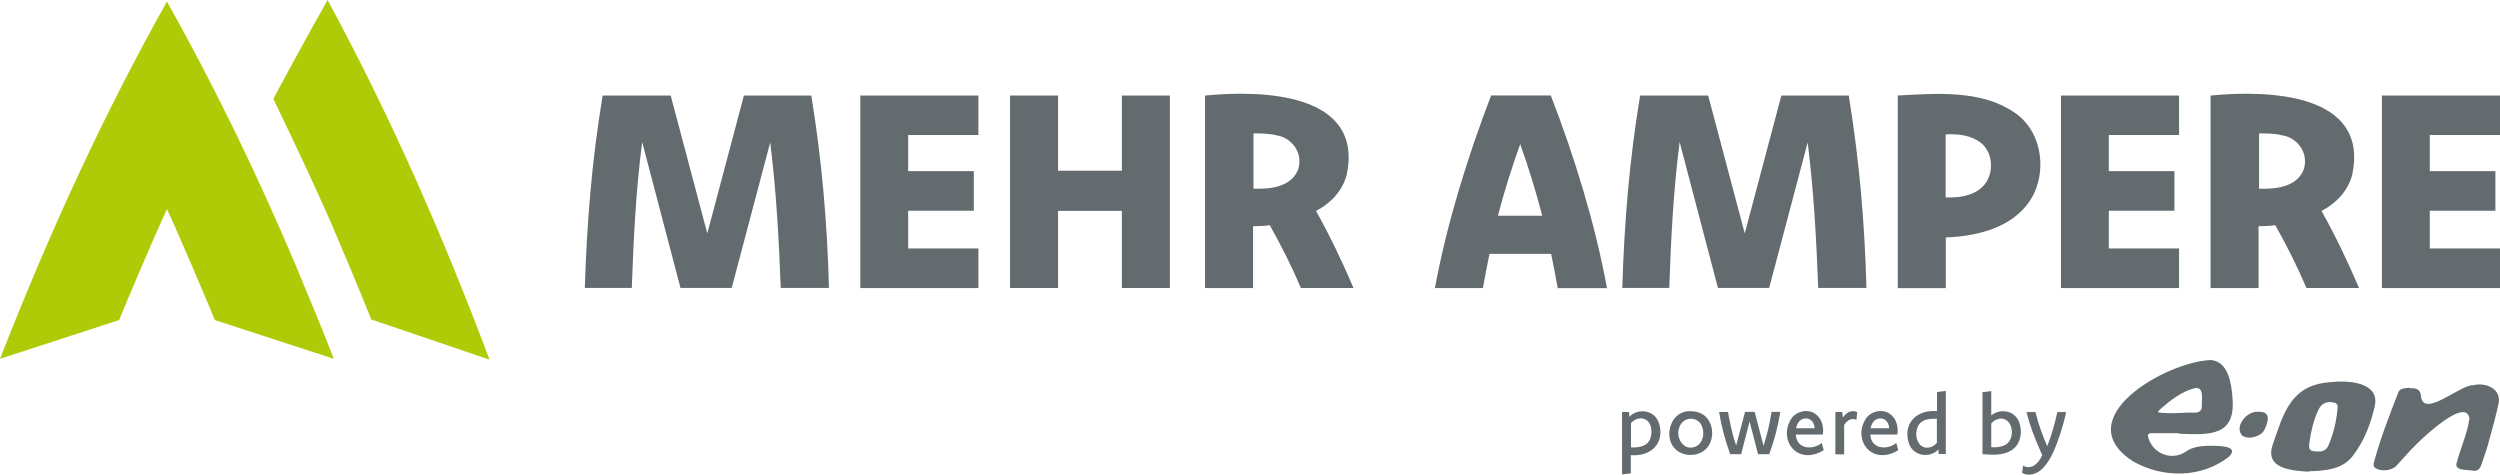
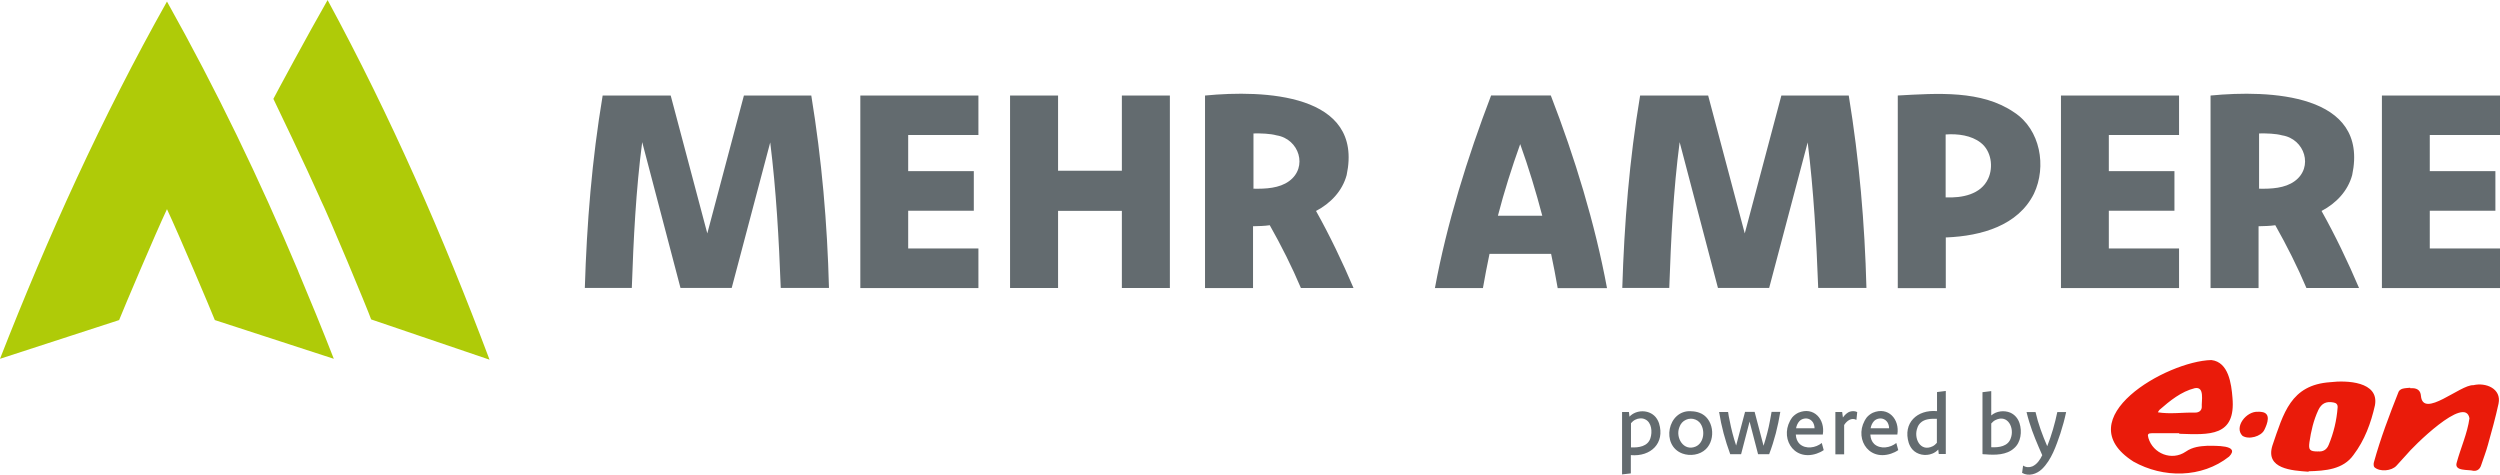
<svg xmlns="http://www.w3.org/2000/svg" viewBox="0 0 342.11 64.96">
+   <defs>
+     <clipPath id="eon-area">
+       <rect x="285.5" y="44" width="70" height="40" />
+     </clipPath>
+     <clipPath id="rest-area">
+       <path d="M-20 -20H362V44H285.5V85H-20Z" />
+     </clipPath>
+   </defs>
  <path class="signet" d="m40.81 37.14c1.68 3.98 3.31 7.96 4.87 11.96l-16.28-5.3c-.62-1.56-4.95-11.78-6.55-15.18-1.62 3.44-5.91 13.57-6.55 15.18l-16.3 5.3c6.59-16.83 13.92-32.99 22.85-48.89v-.03.03c6.8 12.15 12.65 24.29 17.97 36.93zm2.97-10.02c1.23 2.48 6.52 15.19 7.01 16.59l16.2 5.51c-6.36-16.9-13.47-33.18-22.16-49.21-2.48 4.31-7.27 13.2-7.42 13.52.21.42 4.58 9.52 6.38 13.59z" fill="#afcb08" />
-   <path d="m295.28 56.42c1.68.28 3.42 0 5.13.04.48 0 .86-.25.89-.74-.06-.84.44-2.87-.96-2.6-1.86.46-3.41 1.73-4.82 2.96-.08.08-.14.19-.23.34m2.93 2.86h-3.71c-.57 0-.67.14-.51.67.63 2.13 3.2 3.16 5.1 1.86.97-.67 1.96-.75 3.01-.81.91.03 4.54-.17 2.93 1.48-3.74 2.96-9.02 2.98-13.1.68-9.18-5.87 4.57-13.75 10.67-13.89 2.36.27 2.74 3.25 2.89 5.15.48 5.37-3.19 5.07-7.28 4.94v-.07m18.99 2.48c.63.07 1.18-.19 1.46-.9.68-1.64 1.09-3.34 1.22-5.12.03-.44-.22-.62-.6-.68-.97-.18-1.61.14-2.04 1.04-.66 1.41-1 2.89-1.22 4.42-.14 1.03.04 1.25 1.16 1.25m-1.32 2.77c-2.23-.16-5.89-.38-4.91-3.56 1.53-4.45 2.5-8.32 7.92-8.69 2.22-.27 6.7-.11 6.12 3.15-.55 2.45-1.41 4.79-2.94 6.81-1.42 2-3.89 2.17-6.14 2.23 0 .03 0 .04-.01.07m13.92-11.44h.34c.69.03 1.07.38 1.12 1.05.28 3.18 5.42-1.57 7.17-1.46 1.72-.41 3.88.48 3.45 2.53-.41 1.89-.93 3.76-1.45 5.62-.26.96-.63 1.89-.94 2.83-.16.49-.51.78-1.03.74-.72-.21-2.7.1-2.3-1.14.55-2.02 1.46-3.99 1.74-6.05-.57-3.27-7.8 3.94-8.69 5.06-.44.47-.85.94-1.29 1.42-.66.74-2.29.88-3.02.22-.12-.11-.14-.45-.08-.66.91-3.3 2.12-6.48 3.38-9.66.07-.18.31-.36.52-.42.34-.1.71-.1 1.07-.14v.04m-20.79 3.24s.25 0 .42.03c1.39.14.83 1.61.42 2.44-.42.92-2.16 1.4-3.01.82-1.17-1.18.53-3.4 2.16-3.28m-198-43.28c1.44 8.82 2.19 17.47 2.42 26.33h-6.6c-.25-6.64-.62-13.34-1.44-19.91l-5.27 19.91h-7.01l-5.24-19.95c-.86 6.56-1.19 13.3-1.42 19.95h-6.43c.27-8.86.97-17.51 2.44-26.33h9.31l5.01 18.87 5.01-18.87zm22.87 5.4h-9.61v4.95h8.98v5.42h-8.98v5.16h9.61v5.42h-16.16v-26.35h16.16v5.42zm26.2 20.94h-6.57v-10.55h-8.73v10.55h-6.57v-26.34h6.57v10.29h8.73v-10.29h6.57zm4.85-26.34c7.9-.77 21.73-.34 19.34 10.89-.59 2.18-2.19 3.86-4.19 4.91 1.86 3.32 3.58 6.9 5.13 10.54h-7.2c-1.21-2.87-2.7-5.83-4.26-8.59-.75.11-1.5.12-2.29.14v8.46h-6.57v-26.35zm6.56 12.75c1.7.04 3.58-.06 4.9-1.03 2.61-1.89 1.4-5.78-1.72-6.27-.86-.24-2.12-.28-3.15-.26v7.54h-.03zm40.72-12.75c3.28 8.47 6.05 17.53 7.69 26.36h-6.75c-.27-1.54-.57-3.16-.9-4.69h-8.43c-.34 1.59-.62 3.11-.9 4.68h-6.57c1.63-8.83 4.45-17.88 7.69-26.36h8.2-.03zm-1.17 16.45c-.87-3.31-1.87-6.6-3.02-9.8-1.15 3.22-2.19 6.48-3.05 9.8h6.08zm41.94-16.45c1.44 8.82 2.19 17.47 2.42 26.33h-6.6c-.25-6.64-.62-13.34-1.44-19.91l-5.27 19.91h-7.01l-5.24-19.95c-.86 6.56-1.19 13.3-1.42 19.95h-6.43c.27-8.86.97-17.51 2.44-26.33h9.31l5.01 18.87 5.01-18.87zm6.7 0c5.43-.3 11.48-.76 15.94 2.31 3.59 2.34 4.47 7.41 2.7 11.13-2.17 4.36-7.18 5.78-11.95 5.98h-.11v6.94h-6.57v-26.36zm6.56 13.94c2.25.1 4.82-.39 5.82-2.56.74-1.6.43-3.81-1.03-4.93-1.27-.99-3.1-1.24-4.79-1.12zm31.94-8.54h-9.61v4.95h8.98v5.42h-8.98v5.16h9.61v5.42h-16.16v-26.35h16.16v5.42zm4.35-5.4c7.9-.77 21.73-.34 19.34 10.89-.59 2.18-2.19 3.86-4.19 4.91 1.86 3.32 3.58 6.9 5.13 10.54h-7.2c-1.21-2.87-2.7-5.83-4.26-8.59-.75.11-1.5.12-2.29.14v8.46h-6.57v-26.35zm6.57 12.75c1.7.04 3.58-.06 4.9-1.03 2.61-1.89 1.4-5.78-1.72-6.27-.86-.24-2.12-.28-3.15-.26v7.54h-.03zm33-7.35h-9.61v4.95h8.98v5.42h-8.98v5.16h9.61v5.42h-16.16v-26.35h16.16v5.42zm-120.14 37.91h.94l.07.64c.93-.99 2.66-.99 3.56.03.21.25.37.53.49.88.83 2.72-1.13 4.59-3.86 4.35v2.5l-1.2.14zm1.21 4.84c1.07.06 2.32-.13 2.67-1.26.28-.85.18-2.15-.71-2.57-.4-.21-.95-.17-1.35.04-.23.11-.42.27-.6.48v3.31zm8.23-4.94c.4 0 .77.07 1.11.19 1.99.68 2.34 3.61.92 4.99-.82.8-2.16.99-3.22.6-2.96-1.1-2.03-5.97 1.19-5.79zm-.06 1.02c-.22 0-.42.04-.63.14-.43.19-.74.54-.9 1-.59 1.44.57 3.37 2.22 2.67 1.21-.53 1.34-2.39.53-3.31-.31-.34-.76-.51-1.22-.51zm12.27-.92c-.32 1.97-.8 3.88-1.52 5.77h-1.52l-1.16-4.46-1.16 4.46h-1.49c-.7-1.91-1.21-3.79-1.52-5.77h1.23c.05.38.12.77.21 1.16.22 1.16.52 2.32.89 3.43l1.22-4.61h1.31l1.22 4.64c.36-1.13.68-2.3.89-3.48.08-.4.15-.78.21-1.16h1.2v.02zm5.95 5.21c-.3.21-.63.37-.99.49-3.29 1.09-5.21-2.44-3.31-4.98.23-.26.51-.47.82-.62 2.1-.89 3.7.89 3.35 2.98h-3.69v.05c.03.48.19.93.53 1.25.83.75 2.2.53 3.02-.14l.26.96zm-1.26-2.99c0-.19-.03-.38-.1-.55-.05-.16-.14-.31-.25-.42-.11-.12-.23-.21-.37-.27-.44-.2-1.01-.08-1.34.26-.25.27-.4.61-.47.99h2.53zm2.84-2.22h.94l.1.75c.27-.36.58-.69 1-.81.32-.09.67-.08.96.07l-.11 1.07c-.66-.36-1.31.11-1.68.7v4.01h-1.2v-5.79zm8.62 5.21c-.3.21-.63.37-.99.49-3.29 1.09-5.21-2.44-3.31-4.98.23-.26.51-.47.82-.62 2.1-.89 3.7.89 3.35 2.98h-3.69v.05c.03.48.19.93.53 1.25.83.75 2.2.53 3.02-.14l.26.96zm-1.26-2.99c0-.19-.03-.38-.1-.55-.05-.16-.14-.31-.25-.42-.11-.12-.23-.21-.37-.27-.44-.2-1.01-.08-1.34.26-.25.27-.4.61-.47.99h2.53zm6.8 3.55-.07-.63c-.25.26-.53.45-.83.56-.91.37-2.07.16-2.72-.59-.21-.25-.37-.53-.49-.88-.83-2.72 1.14-4.59 3.87-4.35v-2.61l1.2-.15v8.63h-.96zm-.26-4.84c-.81-.02-1.69 0-2.26.57-.19.19-.33.41-.41.67-.54 1.4.39 3.34 2.07 2.53.23-.11.42-.27.6-.48v-3.3zm6.24-3.64 1.2-.15v3.33c.7-.61 1.77-.73 2.61-.38.62.28 1.04.78 1.26 1.44.37 1.14.19 2.64-.75 3.43-1.01.93-2.59.95-3.94.83-.14 0-.26 0-.38-.03v-8.48zm1.2 7.53c1.06.06 2.31-.12 2.67-1.23.54-1.4-.4-3.31-2.07-2.5-.23.11-.42.27-.6.48v3.27zm10.25-4.82c-.2.96-.48 1.99-.79 2.94-.59 1.72-1.22 3.61-2.52 4.87-.73.69-1.82 1.04-2.72.52l.14-1c.38.26.85.28 1.27.11.64-.29 1.04-.89 1.35-1.53-.67-1.52-1.3-2.97-1.77-4.52-.15-.47-.27-.93-.38-1.38h1.23c.36 1.59.95 3.17 1.6 4.67.6-1.52 1.05-3.08 1.38-4.67h1.21z" fill="#636b6f" class="text" />
+   <path d="m295.28 56.42c1.68.28 3.42 0 5.13.04.48 0 .86-.25.89-.74-.06-.84.44-2.87-.96-2.6-1.86.46-3.41 1.73-4.82 2.96-.08.08-.14.19-.23.34m2.93 2.86h-3.71c-.57 0-.67.14-.51.67.63 2.13 3.2 3.16 5.1 1.86.97-.67 1.96-.75 3.01-.81.91.03 4.54-.17 2.93 1.48-3.74 2.96-9.02 2.98-13.1.68-9.18-5.87 4.57-13.75 10.67-13.89 2.36.27 2.74 3.25 2.89 5.15.48 5.37-3.19 5.07-7.28 4.94v-.07m18.99 2.48c.63.07 1.18-.19 1.46-.9.68-1.64 1.09-3.34 1.22-5.12.03-.44-.22-.62-.6-.68-.97-.18-1.61.14-2.04 1.04-.66 1.41-1 2.89-1.22 4.42-.14 1.03.04 1.25 1.16 1.25m-1.32 2.77c-2.23-.16-5.89-.38-4.91-3.56 1.53-4.45 2.5-8.32 7.92-8.69 2.22-.27 6.7-.11 6.12 3.15-.55 2.45-1.41 4.79-2.94 6.81-1.42 2-3.89 2.17-6.14 2.23 0 .03 0 .04-.01.07m13.92-11.44h.34c.69.03 1.07.38 1.12 1.05.28 3.18 5.42-1.57 7.17-1.46 1.72-.41 3.88.48 3.45 2.53-.41 1.89-.93 3.76-1.45 5.62-.26.96-.63 1.89-.94 2.83-.16.49-.51.78-1.03.74-.72-.21-2.7.1-2.3-1.14.55-2.02 1.46-3.99 1.74-6.05-.57-3.27-7.8 3.94-8.69 5.06-.44.47-.85.94-1.29 1.42-.66.74-2.29.88-3.02.22-.12-.11-.14-.45-.08-.66.91-3.3 2.12-6.48 3.38-9.66.07-.18.31-.36.52-.42.34-.1.71-.1 1.07-.14v.04m-20.79 3.24s.25 0 .42.03c1.39.14.83 1.61.42 2.44-.42.92-2.16 1.4-3.01.82-1.17-1.18.53-3.4 2.16-3.28m-198-43.28c1.44 8.82 2.19 17.47 2.42 26.33h-6.6c-.25-6.64-.62-13.34-1.44-19.91l-5.27 19.91h-7.01l-5.24-19.95c-.86 6.56-1.19 13.3-1.42 19.95h-6.43c.27-8.86.97-17.51 2.44-26.33h9.31l5.01 18.87 5.01-18.87zm22.87 5.4h-9.61v4.95h8.98v5.42h-8.98v5.16h9.61v5.42h-16.16v-26.35h16.16v5.42zm26.2 20.94h-6.57v-10.55h-8.73v10.55h-6.57v-26.34h6.57v10.29h8.73v-10.29h6.57zm4.85-26.34c7.9-.77 21.73-.34 19.34 10.89-.59 2.18-2.19 3.86-4.19 4.91 1.86 3.32 3.58 6.9 5.13 10.54h-7.2c-1.21-2.87-2.7-5.83-4.26-8.59-.75.11-1.5.12-2.29.14v8.46h-6.57v-26.35zm6.56 12.75c1.7.04 3.58-.06 4.9-1.03 2.61-1.89 1.4-5.78-1.72-6.27-.86-.24-2.12-.28-3.15-.26v7.54h-.03zm40.72-12.75c3.28 8.47 6.05 17.53 7.69 26.36h-6.75c-.27-1.54-.57-3.16-.9-4.69h-8.43c-.34 1.59-.62 3.11-.9 4.68h-6.57c1.63-8.83 4.45-17.88 7.69-26.36h8.2-.03zm-1.17 16.45c-.87-3.31-1.87-6.6-3.02-9.8-1.15 3.22-2.19 6.48-3.05 9.8h6.08zm41.94-16.45c1.44 8.82 2.19 17.47 2.42 26.33h-6.6c-.25-6.64-.62-13.34-1.44-19.91l-5.27 19.91h-7.01l-5.24-19.95c-.86 6.56-1.19 13.3-1.42 19.95h-6.43c.27-8.86.97-17.51 2.44-26.33h9.31l5.01 18.87 5.01-18.87zm6.7 0c5.43-.3 11.48-.76 15.94 2.31 3.59 2.34 4.47 7.41 2.7 11.13-2.17 4.36-7.18 5.78-11.95 5.98h-.11v6.94h-6.57v-26.36zm6.56 13.94c2.25.1 4.82-.39 5.82-2.56.74-1.6.43-3.81-1.03-4.93-1.27-.99-3.1-1.24-4.79-1.12zm31.94-8.54h-9.61v4.95h8.98v5.42h-8.98v5.16h9.61v5.42h-16.16v-26.35h16.16v5.42zm4.35-5.4c7.9-.77 21.73-.34 19.34 10.89-.59 2.18-2.19 3.86-4.19 4.91 1.86 3.32 3.58 6.9 5.13 10.54h-7.2c-1.21-2.87-2.7-5.83-4.26-8.59-.75.11-1.5.12-2.29.14v8.46h-6.57v-26.35zm6.57 12.75c1.7.04 3.58-.06 4.9-1.03 2.61-1.89 1.4-5.78-1.72-6.27-.86-.24-2.12-.28-3.15-.26v7.54h-.03zm33-7.35h-9.61v4.95h8.98v5.42h-8.98v5.16h9.61v5.42h-16.16v-26.35h16.16v5.42zm-120.14 37.91h.94l.07.64c.93-.99 2.66-.99 3.56.03.21.25.37.53.49.88.83 2.72-1.13 4.59-3.86 4.35v2.5l-1.2.14zm1.21 4.84c1.07.06 2.32-.13 2.67-1.26.28-.85.18-2.15-.71-2.57-.4-.21-.95-.17-1.35.04-.23.11-.42.27-.6.48v3.31zm8.23-4.94c.4 0 .77.07 1.11.19 1.99.68 2.34 3.61.92 4.99-.82.8-2.16.99-3.22.6-2.96-1.1-2.03-5.97 1.19-5.79zm-.06 1.02c-.22 0-.42.04-.63.14-.43.19-.74.54-.9 1-.59 1.44.57 3.37 2.22 2.67 1.21-.53 1.34-2.39.53-3.31-.31-.34-.76-.51-1.22-.51zm12.27-.92c-.32 1.97-.8 3.88-1.52 5.77h-1.52l-1.16-4.46-1.16 4.46h-1.49c-.7-1.91-1.21-3.79-1.52-5.77h1.23c.05.38.12.77.21 1.16.22 1.16.52 2.32.89 3.43l1.22-4.61h1.31l1.22 4.64c.36-1.13.68-2.3.89-3.48.08-.4.15-.78.21-1.16h1.2v.02zm5.95 5.21c-.3.21-.63.37-.99.49-3.29 1.09-5.21-2.44-3.31-4.98.23-.26.51-.47.82-.62 2.1-.89 3.7.89 3.35 2.98h-3.69v.05c.03.48.19.93.53 1.25.83.75 2.2.53 3.02-.14l.26.96zm-1.26-2.99c0-.19-.03-.38-.1-.55-.05-.16-.14-.31-.25-.42-.11-.12-.23-.21-.37-.27-.44-.2-1.01-.08-1.34.26-.25.27-.4.61-.47.99h2.53zm2.84-2.22h.94l.1.75c.27-.36.58-.69 1-.81.32-.09.67-.08.96.07l-.11 1.07c-.66-.36-1.31.11-1.68.7v4.01h-1.2v-5.79zm8.62 5.21c-.3.21-.63.37-.99.49-3.29 1.09-5.21-2.44-3.31-4.98.23-.26.51-.47.82-.62 2.1-.89 3.7.89 3.35 2.98h-3.69v.05c.03.48.19.93.53 1.25.83.75 2.2.53 3.02-.14l.26.96zm-1.26-2.99c0-.19-.03-.38-.1-.55-.05-.16-.14-.31-.25-.42-.11-.12-.23-.21-.37-.27-.44-.2-1.01-.08-1.34.26-.25.27-.4.61-.47.99h2.53zm6.8 3.55-.07-.63c-.25.26-.53.45-.83.56-.91.37-2.07.16-2.72-.59-.21-.25-.37-.53-.49-.88-.83-2.72 1.14-4.59 3.87-4.35v-2.61l1.2-.15v8.63h-.96zm-.26-4.84c-.81-.02-1.69 0-2.26.57-.19.19-.33.41-.41.67-.54 1.4.39 3.34 2.07 2.53.23-.11.42-.27.6-.48v-3.3zm6.24-3.64 1.2-.15v3.33c.7-.61 1.77-.73 2.61-.38.62.28 1.04.78 1.26 1.44.37 1.14.19 2.64-.75 3.43-1.01.93-2.59.95-3.94.83-.14 0-.26 0-.38-.03v-8.48zm1.2 7.53c1.06.06 2.31-.12 2.67-1.23.54-1.4-.4-3.31-2.07-2.5-.23.11-.42.27-.6.48v3.27zm10.25-4.82c-.2.96-.48 1.99-.79 2.94-.59 1.72-1.22 3.61-2.52 4.87-.73.69-1.82 1.04-2.72.52l.14-1c.38.26.85.28 1.27.11.64-.29 1.04-.89 1.35-1.53-.67-1.52-1.3-2.97-1.77-4.52-.15-.47-.27-.93-.38-1.38h1.23c.36 1.59.95 3.17 1.6 4.67.6-1.52 1.05-3.08 1.38-4.67h1.21z" fill="#636b6f" class="text" clip-path="url(#rest-area)" />
+   <path d="m295.28 56.42c1.68.28 3.42 0 5.13.04.48 0 .86-.25.89-.74-.06-.84.44-2.87-.96-2.6-1.86.46-3.41 1.73-4.82 2.96-.08.08-.14.19-.23.34m2.93 2.86h-3.71c-.57 0-.67.14-.51.67.63 2.13 3.2 3.16 5.1 1.86.97-.67 1.96-.75 3.01-.81.91.03 4.54-.17 2.93 1.48-3.74 2.96-9.02 2.98-13.1.68-9.18-5.87 4.57-13.75 10.67-13.89 2.36.27 2.74 3.25 2.89 5.15.48 5.37-3.19 5.07-7.28 4.94v-.07m18.99 2.48c.63.07 1.18-.19 1.46-.9.68-1.64 1.09-3.34 1.22-5.12.03-.44-.22-.62-.6-.68-.97-.18-1.61.14-2.04 1.04-.66 1.41-1 2.89-1.22 4.42-.14 1.03.04 1.25 1.16 1.25m-1.32 2.77c-2.23-.16-5.89-.38-4.91-3.56 1.53-4.45 2.5-8.32 7.92-8.69 2.22-.27 6.7-.11 6.12 3.15-.55 2.45-1.41 4.79-2.94 6.81-1.42 2-3.89 2.17-6.14 2.23 0 .03 0 .04-.01.07m13.92-11.44h.34c.69.03 1.07.38 1.12 1.05.28 3.18 5.42-1.57 7.17-1.46 1.72-.41 3.88.48 3.45 2.53-.41 1.89-.93 3.76-1.45 5.62-.26.96-.63 1.89-.94 2.83-.16.49-.51.78-1.03.74-.72-.21-2.7.1-2.3-1.14.55-2.02 1.46-3.99 1.74-6.05-.57-3.27-7.8 3.94-8.69 5.06-.44.47-.85.94-1.29 1.42-.66.74-2.29.88-3.02.22-.12-.11-.14-.45-.08-.66.91-3.3 2.12-6.48 3.38-9.66.07-.18.31-.36.52-.42.34-.1.71-.1 1.07-.14v.04m-20.79 3.24s.25 0 .42.03c1.39.14.83 1.61.42 2.44-.42.92-2.16 1.4-3.01.82-1.17-1.18.53-3.4 2.16-3.28m-198-43.28c1.44 8.82 2.19 17.47 2.42 26.33h-6.6c-.25-6.64-.62-13.34-1.44-19.91l-5.27 19.91h-7.01l-5.24-19.95c-.86 6.56-1.19 13.3-1.42 19.95h-6.43c.27-8.86.97-17.51 2.44-26.33h9.31l5.01 18.87 5.01-18.87zm22.87 5.4h-9.61v4.95h8.98v5.42h-8.98v5.16h9.61v5.42h-16.16v-26.35h16.16v5.42zm26.2 20.94h-6.57v-10.55h-8.73v10.55h-6.57v-26.34h6.57v10.29h8.73v-10.29h6.57zm4.85-26.34c7.9-.77 21.73-.34 19.34 10.89-.59 2.18-2.19 3.86-4.19 4.91 1.86 3.32 3.58 6.9 5.13 10.54h-7.2c-1.21-2.87-2.7-5.83-4.26-8.59-.75.11-1.5.12-2.29.14v8.46h-6.57v-26.35zm6.56 12.75c1.7.04 3.58-.06 4.9-1.03 2.61-1.89 1.4-5.78-1.72-6.27-.86-.24-2.12-.28-3.15-.26v7.54h-.03zm40.72-12.75c3.28 8.47 6.05 17.53 7.69 26.36h-6.75c-.27-1.54-.57-3.16-.9-4.69h-8.43c-.34 1.59-.62 3.11-.9 4.68h-6.57c1.63-8.83 4.45-17.88 7.69-26.36h8.2-.03zm-1.17 16.45c-.87-3.31-1.87-6.6-3.02-9.8-1.15 3.22-2.19 6.48-3.05 9.8h6.08zm41.94-16.45c1.44 8.82 2.19 17.47 2.42 26.33h-6.6c-.25-6.64-.62-13.34-1.44-19.91l-5.27 19.91h-7.01l-5.24-19.95c-.86 6.56-1.19 13.3-1.42 19.95h-6.43c.27-8.86.97-17.51 2.44-26.33h9.31l5.01 18.87 5.01-18.87zm6.7 0c5.43-.3 11.48-.76 15.94 2.31 3.59 2.34 4.47 7.41 2.7 11.13-2.17 4.36-7.18 5.78-11.95 5.98h-.11v6.94h-6.57v-26.36zm6.56 13.94c2.25.1 4.82-.39 5.82-2.56.74-1.6.43-3.81-1.03-4.93-1.27-.99-3.1-1.24-4.79-1.12zm31.94-8.54h-9.61v4.95h8.98v5.42h-8.98v5.16h9.61v5.42h-16.16v-26.35h16.16v5.42zm4.35-5.4c7.9-.77 21.73-.34 19.34 10.89-.59 2.18-2.19 3.86-4.19 4.91 1.86 3.32 3.58 6.9 5.13 10.54h-7.2c-1.21-2.87-2.7-5.83-4.26-8.59-.75.11-1.5.12-2.29.14v8.46h-6.57v-26.35zm6.57 12.75c1.7.04 3.58-.06 4.9-1.03 2.61-1.89 1.4-5.78-1.72-6.27-.86-.24-2.12-.28-3.15-.26v7.54h-.03zm33-7.35h-9.61v4.95h8.98v5.42h-8.98v5.16h9.61v5.42h-16.16v-26.35h16.16v5.42zm-120.14 37.91h.94l.07.64c.93-.99 2.66-.99 3.56.03.21.25.37.53.49.88.83 2.72-1.13 4.59-3.86 4.35v2.5l-1.2.14zm1.21 4.84c1.07.06 2.32-.13 2.67-1.26.28-.85.18-2.15-.71-2.57-.4-.21-.95-.17-1.35.04-.23.11-.42.27-.6.48v3.31zm8.23-4.94c.4 0 .77.07 1.11.19 1.99.68 2.34 3.61.92 4.99-.82.8-2.16.99-3.22.6-2.96-1.1-2.03-5.97 1.19-5.79zm-.06 1.02c-.22 0-.42.04-.63.14-.43.19-.74.54-.9 1-.59 1.44.57 3.37 2.22 2.67 1.21-.53 1.34-2.39.53-3.31-.31-.34-.76-.51-1.22-.51zm12.27-.92c-.32 1.97-.8 3.88-1.52 5.77h-1.52l-1.16-4.46-1.16 4.46h-1.49c-.7-1.91-1.21-3.79-1.52-5.77h1.23c.05.38.12.77.21 1.16.22 1.16.52 2.32.89 3.43l1.22-4.61h1.31l1.22 4.64c.36-1.13.68-2.3.89-3.48.08-.4.15-.78.21-1.16h1.2v.02zm5.95 5.21c-.3.21-.63.37-.99.49-3.29 1.09-5.21-2.44-3.31-4.98.23-.26.51-.47.82-.62 2.1-.89 3.7.89 3.35 2.98h-3.69v.05c.03.48.19.93.53 1.25.83.75 2.2.53 3.02-.14l.26.96zm-1.26-2.99c0-.19-.03-.38-.1-.55-.05-.16-.14-.31-.25-.42-.11-.12-.23-.21-.37-.27-.44-.2-1.01-.08-1.34.26-.25.27-.4.61-.47.99h2.53zm2.84-2.22h.94l.1.75c.27-.36.58-.69 1-.81.32-.09.67-.08.96.07l-.11 1.07c-.66-.36-1.31.11-1.68.7v4.01h-1.2v-5.79zm8.62 5.21c-.3.21-.63.37-.99.49-3.29 1.09-5.21-2.44-3.31-4.98.23-.26.51-.47.82-.62 2.1-.89 3.7.89 3.35 2.98h-3.69v.05c.03.48.19.93.53 1.25.83.75 2.2.53 3.02-.14l.26.96zm-1.26-2.99c0-.19-.03-.38-.1-.55-.05-.16-.14-.31-.25-.42-.11-.12-.23-.21-.37-.27-.44-.2-1.01-.08-1.34.26-.25.27-.4.61-.47.99h2.53zm6.8 3.55-.07-.63c-.25.26-.53.45-.83.56-.91.37-2.07.16-2.72-.59-.21-.25-.37-.53-.49-.88-.83-2.72 1.14-4.59 3.87-4.35v-2.61l1.2-.15v8.63h-.96zm-.26-4.84c-.81-.02-1.69 0-2.26.57-.19.19-.33.41-.41.67-.54 1.4.39 3.34 2.07 2.53.23-.11.42-.27.6-.48v-3.3zm6.24-3.64 1.2-.15v3.33c.7-.61 1.77-.73 2.61-.38.62.28 1.04.78 1.26 1.44.37 1.14.19 2.64-.75 3.43-1.01.93-2.59.95-3.94.83-.14 0-.26 0-.38-.03v-8.48zm1.2 7.53c1.06.06 2.31-.12 2.67-1.23.54-1.4-.4-3.31-2.07-2.5-.23.11-.42.27-.6.48v3.27zm10.25-4.82c-.2.96-.48 1.99-.79 2.94-.59 1.72-1.22 3.61-2.52 4.87-.73.69-1.82 1.04-2.72.52l.14-1c.38.26.85.28 1.27.11.64-.29 1.04-.89 1.35-1.53-.67-1.52-1.3-2.97-1.77-4.52-.15-.47-.27-.93-.38-1.38h1.23c.36 1.59.95 3.17 1.6 4.67.6-1.52 1.05-3.08 1.38-4.67h1.21z" fill="#ea1b0a" class="eon" clip-path="url(#eon-area)" />
</svg>
